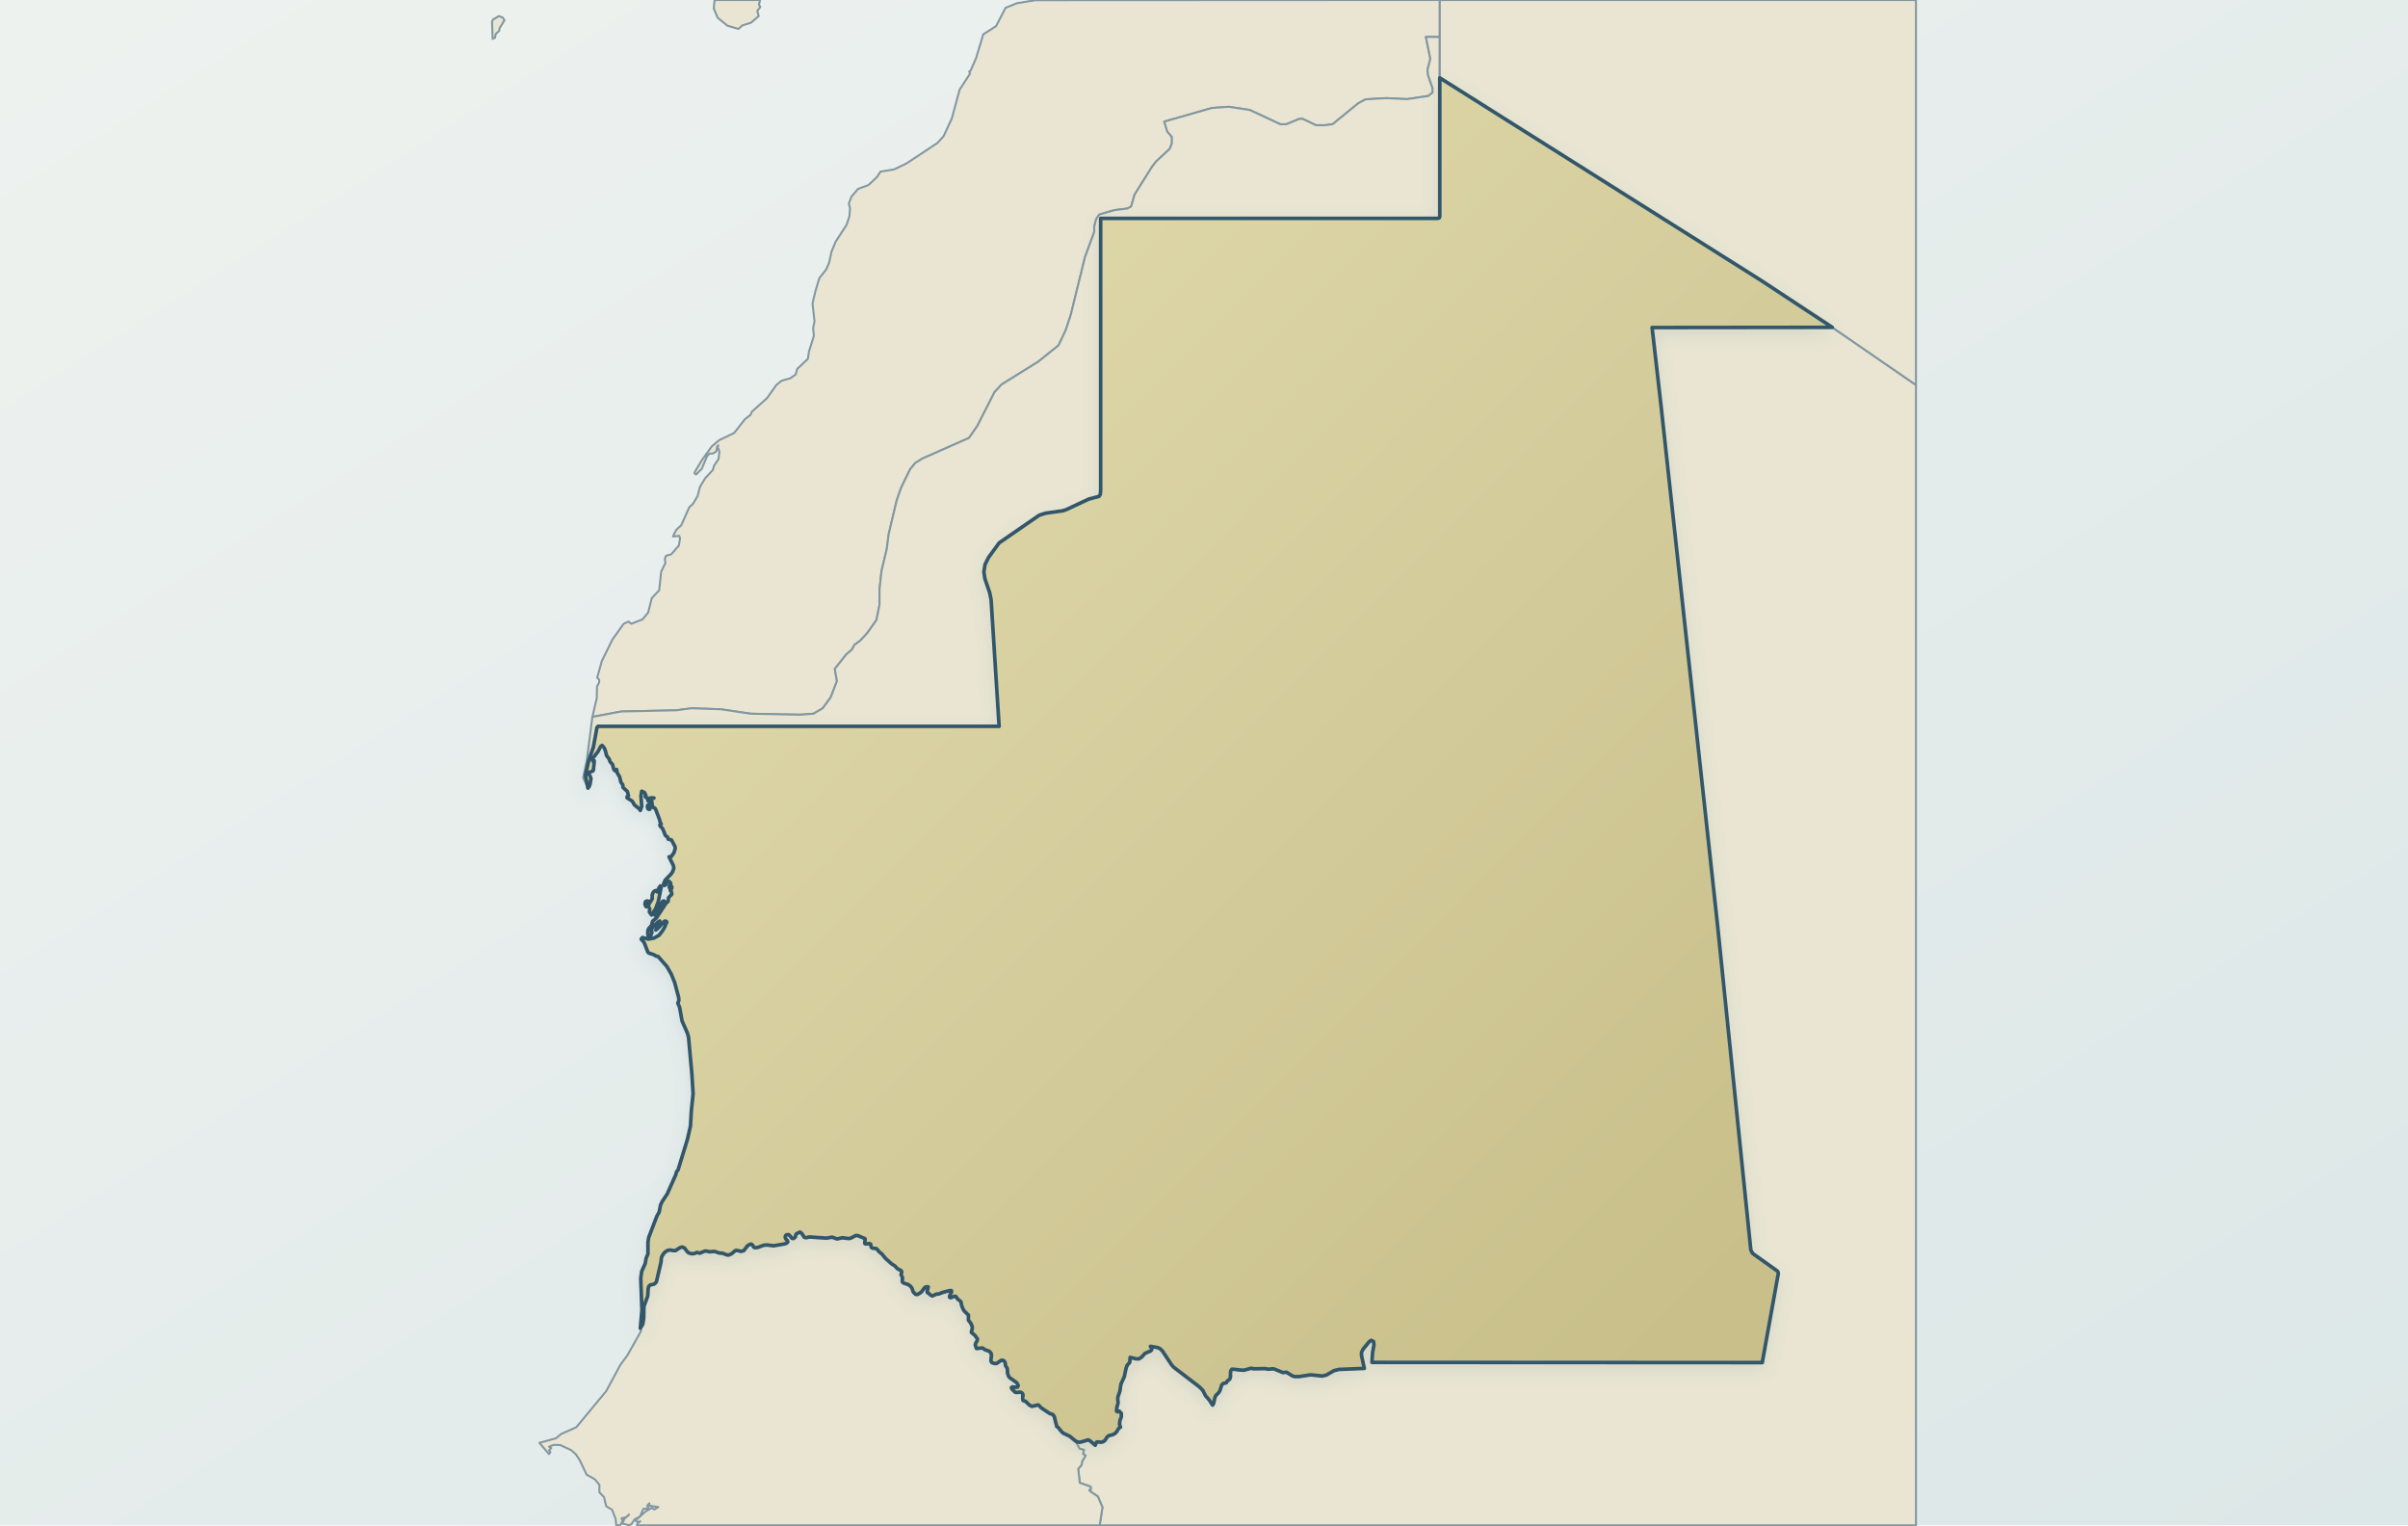
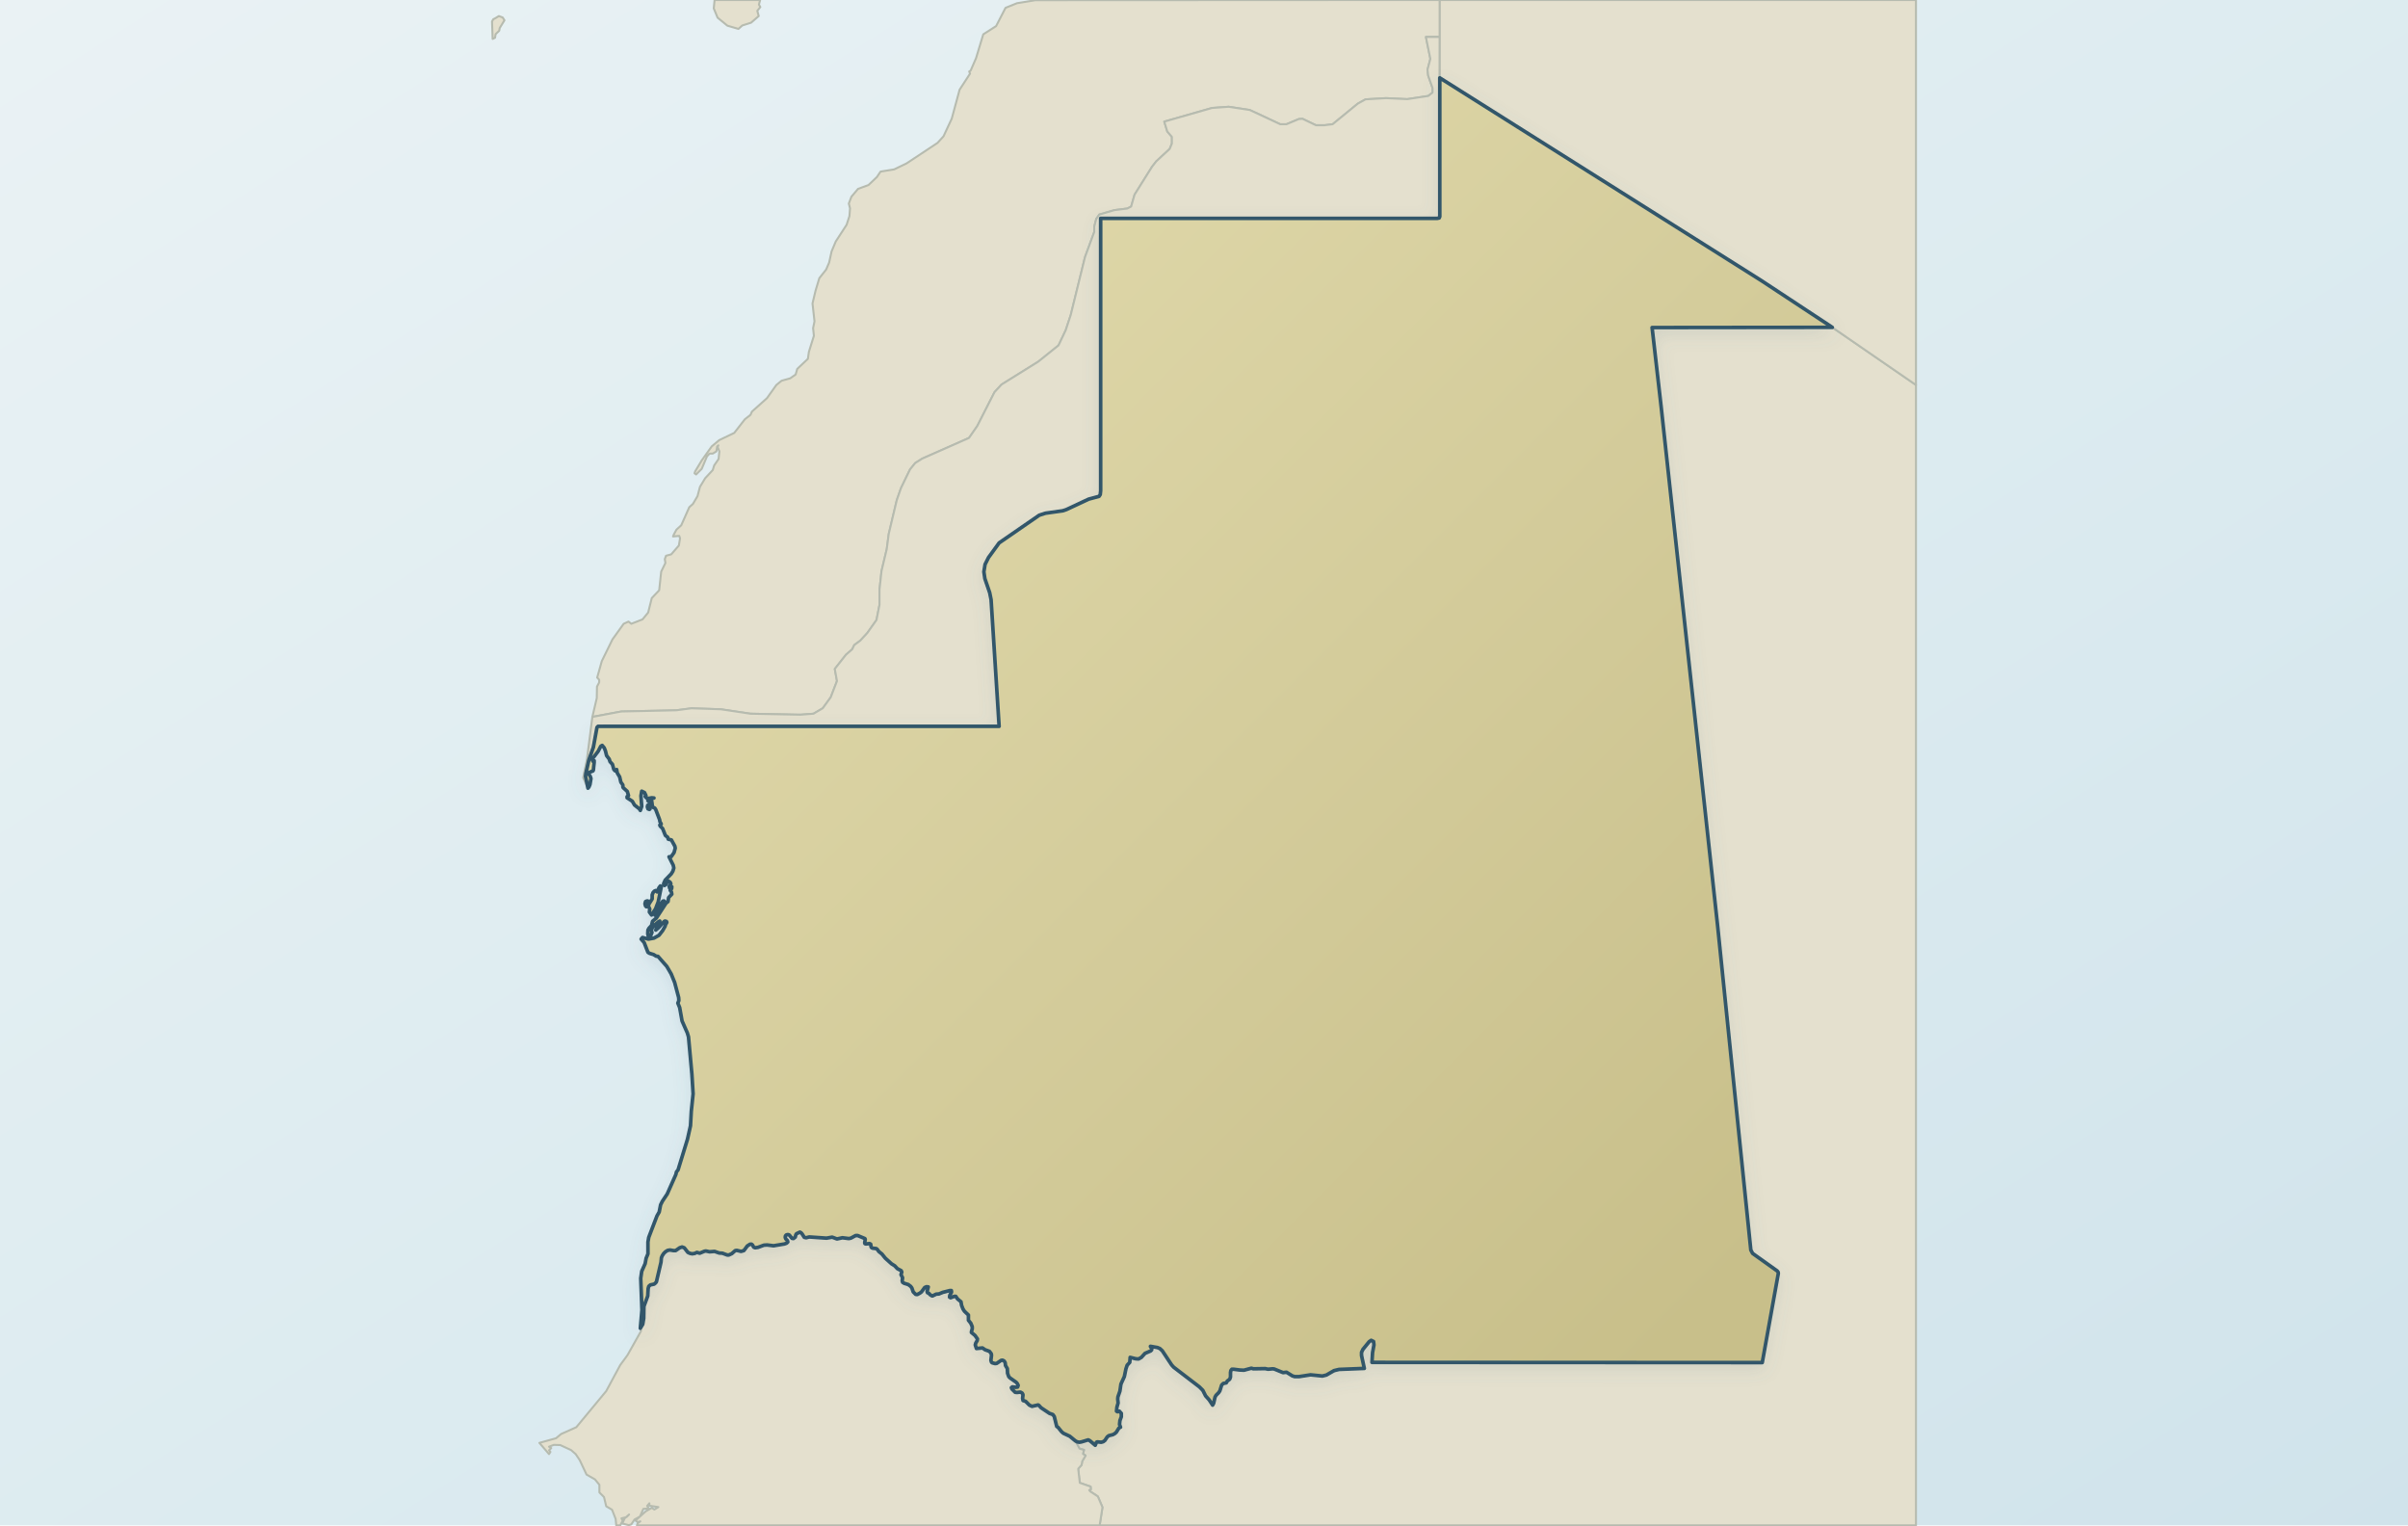
<svg xmlns="http://www.w3.org/2000/svg" viewBox="0 0 1200 760" role="img" aria-label="Map of Mauritania" data-map-style="journey-atlas-map-v3-clean-background" data-map-projection="local-equirectangular-fit-v1">
  <defs>
    <linearGradient id="sea" x1="0" y1="0" x2="1" y2="1">
-       <stop offset="0" stop-color="#eef2ef" />
-       <stop offset=".55" stop-color="#e4eceb" />
-       <stop offset="1" stop-color="#dce7e7" />
+       <stop offset="0" stop-color="#eaf2f4" />
+       <stop offset=".55" stop-color="#dcebf0" />
+       <stop offset="1" stop-color="#d0e3eb" />
    </linearGradient>
    <linearGradient id="land" x1=".12" y1=".08" x2=".88" y2=".92">
      <stop offset="0" stop-color="#e2dbad" />
      <stop offset=".52" stop-color="#d4cc9b" />
      <stop offset="1" stop-color="#c8bf8a" />
    </linearGradient>
    <filter id="shadow" x="-10%" y="-10%" width="120%" height="120%">
      <feGaussianBlur in="SourceAlpha" stdDeviation="4" result="b" />
      <feOffset in="b" dy="3" result="o" />
      <feColorMatrix in="o" type="matrix" values="0 0 0 0 .12 0 0 0 0 .22 0 0 0 0 .28 0 0 0 .14 0" />
      <feBlend in="SourceGraphic" mode="normal" />
    </filter>
  </defs>
  <rect width="1200" height="760" fill="url(#sea)" />
-   <g id="geographic-context" fill="#e9e5d2" fill-rule="evenodd" stroke="#8297a1" stroke-width="1.0" stroke-linejoin="round" stroke-linecap="round">
+   <g id="geographic-context" fill="#e4e0ce" fill-rule="evenodd" stroke="#b6bbaf" stroke-width="1.0" stroke-linejoin="round" stroke-linecap="round">
    <path d="M 710.6,18.4 L 712.8,29.3 L 711.4,34.7 L 711.7,37.6 L 713.9,43.9 L 713.9,46.1 L 711.8,47.8 L 701.3,49.4 L 690.8,48.9 L 680.5,49.5 L 676.7,51.6 L 664.1,61.9 L 660.0,62.4 L 655.8,62.4 L 649.1,59.2 L 647.3,59.3 L 641.1,61.9 L 638.0,61.9 L 622.8,54.8 L 612.3,53.2 L 604.0,53.8 L 580.2,60.6 L 581.7,65.5 L 584.0,68.2 L 584.0,71.5 L 582.9,74.2 L 576.2,80.4 L 574.1,83.1 L 565.4,97.0 L 563.7,102.9 L 561.8,103.9 L 555.4,104.7 L 547.8,106.9 L 546.3,109.1 L 545.3,112.9 L 545.3,115.6 L 540.7,128.1 L 533.6,156.9 L 531.1,164.5 L 527.5,172.1 L 517.4,180.2 L 499.1,191.6 L 495.6,195.4 L 487.0,212.3 L 482.9,218.2 L 459.6,228.5 L 456.1,230.7 L 453.5,233.9 L 449.0,243.2 L 446.9,249.2 L 442.9,266.0 L 441.9,273.6 L 439.3,284.5 L 438.3,293.7 L 438.3,301.3 L 436.8,308.9 L 432.2,315.4 L 428.7,319.2 L 425.7,321.4 L 424.7,323.5 L 421.6,326.2 L 416.0,333.3 L 417.1,339.3 L 414.0,347.4 L 410.0,352.9 L 405.4,355.6 L 398.8,356.1 L 374.0,355.6 L 359.3,353.4 L 344.6,352.9 L 337.0,353.9 L 309.6,354.5 L 295.2,357.2 L 297.4,347.8 L 297.5,342.1 L 298.6,340.0 L 298.6,338.7 L 297.6,337.6 L 299.9,329.4 L 305.2,318.6 L 310.8,310.8 L 313.2,309.7 L 314.6,310.8 L 320.2,308.6 L 323.0,305.2 L 324.8,298.0 L 328.5,294.1 L 329.5,284.8 L 331.6,280.5 L 331.3,278.6 L 331.9,276.9 L 334.5,276.2 L 338.3,271.8 L 338.9,268.2 L 338.5,267.0 L 335.4,267.3 L 335.8,266.3 L 337.1,263.9 L 339.5,261.7 L 343.5,252.7 L 345.3,251.1 L 347.6,247.2 L 348.8,242.6 L 351.4,238.3 L 355.2,234.2 L 355.9,231.9 L 358.1,228.7 L 358.5,224.9 L 357.6,222.7 L 358.0,221.9 L 357.4,222.4 L 357.0,224.9 L 355.2,226.0 L 353.6,226.0 L 352.3,227.4 L 349.7,233.6 L 346.9,236.4 L 346.1,235.8 L 346.4,234.9 L 349.7,229.4 L 354.7,222.4 L 358.4,219.3 L 365.9,215.7 L 371.2,208.9 L 374.0,206.7 L 374.7,205.1 L 382.2,198.4 L 386.9,191.8 L 389.5,189.7 L 393.8,188.5 L 396.5,186.6 L 397.3,183.8 L 402.6,178.8 L 403.1,175.3 L 405.6,167.3 L 405.2,163.5 L 405.9,160.1 L 404.9,151.2 L 406.4,144.9 L 408.3,138.6 L 411.7,134.3 L 413.2,130.8 L 414.4,125.3 L 416.5,120.3 L 421.9,112.0 L 423.3,107.7 L 423.6,103.8 L 423.0,101.4 L 424.3,98.0 L 427.6,94.1 L 432.8,92.2 L 437.0,88.2 L 438.8,85.5 L 445.6,84.4 L 451.8,81.4 L 467.2,71.2 L 470.2,67.9 L 474.3,59.1 L 478.2,44.7 L 483.4,36.7 L 483.0,35.6 L 483.7,35.2 L 486.4,29.0 L 490.0,17.1 L 496.4,13.0 L 501.1,3.9 L 506.8,1.6 L 516.0,0.1 L 717.5,0.0 L 717.5,18.4 L 710.7,18.4 Z" data-context="Morocco" />
    <path d="M 710.6,18.4 L 717.5,18.4 L 717.2,108.6 L 548.5,108.8 L 548.3,246.4 L 547.7,247.3 L 542.5,248.7 L 531.4,253.9 L 517.9,256.7 L 497.9,270.5 L 492.6,277.8 L 490.9,281.2 L 490.3,284.9 L 490.8,288.3 L 493.9,298.8 L 497.9,361.9 L 298.0,361.9 L 292.0,385.2 L 291.8,386.8 L 293.0,392.7 L 290.6,387.5 L 292.5,378.3 L 295.2,357.2 L 309.6,354.5 L 337.0,353.9 L 344.6,352.9 L 359.3,353.4 L 374.0,355.6 L 398.8,356.1 L 405.4,355.6 L 410.0,352.9 L 414.0,347.4 L 417.1,339.3 L 416.0,333.3 L 421.6,326.2 L 424.7,323.5 L 425.7,321.4 L 428.7,319.2 L 432.2,315.4 L 436.8,308.9 L 438.3,301.3 L 438.3,293.7 L 439.3,284.5 L 441.9,273.6 L 442.9,266.0 L 446.9,249.2 L 449.0,243.2 L 453.5,233.9 L 456.1,230.7 L 459.6,228.5 L 482.9,218.2 L 487.0,212.3 L 495.6,195.4 L 499.1,191.6 L 517.4,180.2 L 527.5,172.1 L 531.1,164.5 L 533.6,156.9 L 540.7,128.1 L 545.3,115.6 L 545.3,112.9 L 546.3,109.1 L 547.8,106.9 L 555.4,104.7 L 561.8,103.9 L 563.7,102.9 L 565.4,97.0 L 574.1,83.1 L 576.2,80.4 L 582.9,74.2 L 584.0,71.5 L 584.0,68.2 L 581.7,65.5 L 580.2,60.6 L 604.0,53.8 L 612.3,53.2 L 622.8,54.8 L 638.0,61.9 L 641.1,61.9 L 647.3,59.3 L 649.1,59.2 L 655.8,62.4 L 660.0,62.4 L 664.1,61.9 L 676.7,51.6 L 680.5,49.5 L 690.8,48.9 L 701.3,49.4 L 711.8,47.8 L 713.9,46.1 L 713.9,43.9 L 711.7,37.6 L 711.4,34.7 L 712.8,29.3 L 710.6,18.5 Z" data-context="Western Sahara" />
    <path d="M 248.6,8.0 L 250.5,8.7 L 251.4,10.1 L 249.0,14.0 L 248.8,15.3 L 247.0,17.0 L 246.7,18.8 L 245.5,19.4 L 245.2,10.7 L 245.8,9.6 L 246.8,9.1 Z M 378.8,0.0 L 378.2,2.3 L 378.9,3.5 L 377.4,5.4 L 378.1,8.0 L 374.3,11.3 L 369.9,12.7 L 368.0,14.4 L 362.5,12.8 L 357.6,8.8 L 355.7,4.2 L 356.1,0.0 Z" data-context="Spain" />
    <path d="M 535.9,717.9 L 537.9,718.6 L 542.3,717.4 L 545.8,720.1 L 546.8,718.4 L 549.8,718.3 L 552.6,715.3 L 555.5,714.3 L 558.4,711.1 L 557.9,709.7 L 558.8,704.2 L 557.8,703.1 L 556.4,703.1 L 557.1,696.0 L 561.1,682.0 L 563.0,678.8 L 563.2,676.3 L 567.4,677.1 L 568.8,676.3 L 570.6,674.3 L 573.9,672.6 L 573.4,670.8 L 576.8,671.4 L 579.2,673.0 L 584.9,681.2 L 597.7,691.0 L 604.3,700.1 L 605.5,696.1 L 607.9,693.0 L 608.8,690.1 L 612.8,687.2 L 613.4,682.8 L 613.9,682.2 L 619.9,682.7 L 623.6,681.7 L 634.3,682.0 L 639.4,683.9 L 641.1,683.7 L 645.2,685.9 L 647.3,685.9 L 653.1,685.0 L 659.0,685.6 L 667.3,682.3 L 679.9,681.8 L 678.5,673.8 L 683.3,667.8 L 684.5,668.4 L 684.7,670.1 L 683.7,678.8 L 878.2,678.9 L 886.2,634.5 L 885.6,633.2 L 873.4,624.5 L 872.5,622.8 L 856.0,461.7 L 823.3,163.2 L 913.1,163.1 L 954.8,191.8 L 954.8,760.0 L 548.0,760.0 L 549.4,751.0 L 547.1,745.6 L 543.3,743.1 L 542.8,742.4 L 543.6,742.1 L 543.5,740.7 L 538.1,738.8 L 537.3,731.8 L 539.0,729.9 L 539.3,728.1 L 541.0,725.2 L 539.7,724.4 L 540.2,722.4 L 538.0,721.8 L 536.3,719.5 Z" data-context="Mali" />
    <path d="M 535.9,717.9 L 538.0,721.8 L 540.2,722.4 L 539.7,724.4 L 541.0,725.2 L 539.3,728.1 L 539.0,729.9 L 537.3,731.8 L 538.1,738.8 L 543.5,740.7 L 543.6,742.1 L 542.8,742.4 L 543.3,743.1 L 547.1,745.6 L 549.4,751.0 L 548.0,760.0 L 317.4,760.0 L 317.8,758.9 L 319.1,758.0 L 317.8,758.4 L 316.7,757.6 L 321.8,753.0 L 324.8,751.3 L 326.1,752.1 L 328.1,750.9 L 323.6,750.2 L 323.6,749.0 L 322.5,750.3 L 323.3,751.6 L 320.6,751.8 L 318.9,755.6 L 316.2,757.1 L 314.6,759.5 L 313.4,759.9 L 310.1,759.1 L 311.3,756.5 L 313.5,754.6 L 312.2,755.9 L 309.7,756.5 L 310.3,757.7 L 309.1,760.0 L 307.1,760.0 L 306.8,756.8 L 305.0,752.2 L 302.1,750.5 L 301.0,745.9 L 298.7,743.6 L 298.7,739.8 L 296.5,737.1 L 292.3,734.7 L 288.9,727.5 L 286.9,724.5 L 284.6,722.5 L 279.2,720.0 L 276.0,719.9 L 273.6,720.8 L 274.7,721.5 L 273.6,722.6 L 274.3,723.4 L 273.6,724.5 L 268.8,718.9 L 277.1,716.6 L 279.6,714.5 L 287.2,711.1 L 302.1,693.1 L 309.1,680.1 L 312.7,675.2 L 319.5,663.1 L 319.1,661.8 L 320.3,659.8 L 320.8,656.8 L 320.9,650.9 L 322.8,645.7 L 323.0,642.0 L 324.1,640.2 L 326.0,639.8 L 327.1,638.7 L 329.6,626.7 L 331.6,623.7 L 333.9,622.8 L 336.7,623.1 L 339.9,621.3 L 343.9,624.5 L 347.3,624.0 L 348.7,624.4 L 351.8,623.3 L 356.1,623.5 L 363.2,625.3 L 366.4,623.1 L 370.7,623.1 L 373.8,619.9 L 376.3,621.7 L 380.7,620.4 L 385.5,620.7 L 390.9,619.8 L 392.6,618.8 L 391.3,616.5 L 391.8,615.3 L 393.3,615.3 L 395.4,617.1 L 396.9,614.7 L 398.6,613.9 L 400.8,616.5 L 401.7,616.7 L 411.9,616.9 L 414.7,616.4 L 417.1,617.3 L 419.8,616.7 L 423.0,617.1 L 427.4,615.6 L 431.0,617.1 L 431.0,619.6 L 433.9,619.9 L 434.4,621.7 L 437.1,622.4 L 444.3,629.7 L 449.1,633.1 L 449.8,638.9 L 453.8,640.9 L 456.3,644.9 L 458.4,644.3 L 461.7,641.1 L 462.6,641.2 L 462.2,644.1 L 464.7,645.7 L 474.1,643.0 L 473.2,646.3 L 476.3,645.9 L 478.9,648.6 L 479.9,652.2 L 482.6,655.2 L 482.6,657.8 L 484.5,661.0 L 484.1,663.9 L 487.1,667.1 L 486.0,670.1 L 486.6,671.9 L 489.6,671.6 L 493.1,673.3 L 494.0,674.5 L 493.8,677.8 L 494.4,679.0 L 496.7,679.3 L 498.9,677.8 L 500.4,678.1 L 502.0,681.9 L 502.7,685.9 L 506.4,688.7 L 507.4,690.3 L 507.1,691.1 L 504.5,691.0 L 504.0,691.4 L 504.3,692.1 L 505.9,693.7 L 509.4,694.1 L 509.8,697.8 L 513.0,700.1 L 514.3,700.7 L 517.7,700.2 L 518.8,701.4 L 524.7,704.8 L 526.6,710.7 L 529.9,714.1 L 533.1,715.6 Z" data-context="Senegal" />
    <path d="M 913.1,163.1 L 877.9,139.9 L 717.5,38.8 L 717.5,0.0 L 954.8,0.0 L 954.8,191.8 L 913.1,163.1 Z" data-context="Algeria" />
  </g>
  <path d="M 717.5,38.8 L 877.9,139.9 L 913.1,163.1 L 823.3,163.2 L 827.8,202.5 L 856.0,461.7 L 872.5,622.8 L 873.4,624.5 L 885.6,633.2 L 886.1,633.8 L 886.2,634.5 L 878.2,678.9 L 683.7,678.8 L 684.0,673.9 L 684.7,670.1 L 684.5,668.4 L 683.3,667.8 L 682.3,668.5 L 679.2,672.3 L 678.5,673.8 L 678.5,675.4 L 679.9,681.8 L 667.3,682.3 L 664.8,682.9 L 661.0,685.1 L 659.0,685.6 L 653.1,685.0 L 647.3,685.9 L 645.2,685.9 L 644.0,685.5 L 641.1,683.7 L 639.4,683.9 L 635.0,682.1 L 634.3,682.0 L 631.9,682.2 L 630.5,681.9 L 624.6,682.0 L 623.6,681.7 L 619.9,682.7 L 617.8,682.6 L 614.7,682.2 L 613.9,682.2 L 613.4,682.8 L 613.2,683.8 L 613.2,686.1 L 612.8,687.2 L 611.6,688.1 L 611.1,689.0 L 609.6,689.3 L 608.8,690.1 L 607.9,693.0 L 607.3,693.9 L 606.0,695.2 L 605.5,696.1 L 604.8,699.2 L 604.3,700.1 L 602.6,697.5 L 600.8,695.5 L 599.4,692.7 L 597.7,691.0 L 584.9,681.2 L 583.9,680.1 L 579.2,673.0 L 578.0,671.9 L 576.8,671.4 L 573.4,670.8 L 573.3,670.8 L 573.4,671.1 L 574.0,671.8 L 573.9,672.6 L 573.4,673.1 L 570.6,674.3 L 568.8,676.3 L 567.4,677.1 L 566.0,677.0 L 563.2,676.3 L 563.0,678.8 L 561.7,680.2 L 561.1,682.0 L 560.3,685.9 L 558.6,689.6 L 558.1,693.1 L 557.1,696.0 L 557.0,697.1 L 557.2,699.0 L 556.6,701.1 L 556.4,703.1 L 556.9,703.4 L 557.8,703.1 L 558.8,704.2 L 558.8,705.9 L 558.1,707.8 L 557.9,709.7 L 558.4,711.1 L 557.6,711.5 L 556.3,713.6 L 555.5,714.3 L 554.6,714.8 L 552.6,715.3 L 551.8,715.9 L 550.6,717.7 L 549.8,718.3 L 548.8,718.6 L 546.8,718.4 L 546.4,718.6 L 545.8,720.1 L 543.1,717.8 L 542.3,717.4 L 539.0,718.4 L 537.9,718.6 L 536.8,718.4 L 535.9,717.9 L 533.1,715.6 L 529.9,714.1 L 529.0,713.3 L 527.3,711.2 L 526.6,710.7 L 525.4,705.8 L 524.7,704.8 L 523.0,704.2 L 518.8,701.4 L 517.7,700.2 L 517.3,700.0 L 514.3,700.7 L 513.0,700.1 L 511.1,698.2 L 509.8,697.8 L 509.6,696.7 L 509.8,694.9 L 509.4,694.1 L 508.5,693.6 L 506.8,693.8 L 505.9,693.7 L 504.3,692.1 L 504.0,691.4 L 504.5,691.0 L 506.2,691.2 L 507.1,691.1 L 507.4,690.3 L 507.0,689.4 L 506.4,688.7 L 503.4,686.6 L 502.7,685.9 L 502.1,684.2 L 502.0,681.9 L 501.1,680.4 L 500.9,678.9 L 500.4,678.1 L 499.6,677.7 L 498.9,677.8 L 496.7,679.3 L 495.9,679.4 L 494.4,679.0 L 494.1,678.7 L 493.8,677.8 L 494.1,675.3 L 494.0,674.5 L 493.1,673.3 L 490.9,672.5 L 489.6,671.6 L 486.6,671.9 L 486.0,670.1 L 486.3,669.1 L 487.0,667.9 L 487.1,667.1 L 485.9,665.4 L 484.1,663.9 L 484.1,663.5 L 484.5,662.1 L 484.5,661.0 L 483.8,659.3 L 482.6,657.8 L 482.6,655.2 L 480.6,653.3 L 479.9,652.2 L 479.2,650.4 L 478.9,648.6 L 477.2,647.2 L 476.3,645.9 L 475.6,645.9 L 473.7,646.6 L 473.2,646.3 L 473.3,645.4 L 474.2,643.8 L 474.1,643.0 L 473.4,643.0 L 469.8,643.9 L 467.9,644.7 L 466.5,644.8 L 464.7,645.7 L 464.3,645.6 L 463.4,645.0 L 462.9,644.4 L 462.2,644.1 L 462.0,643.5 L 462.6,641.2 L 461.7,641.1 L 460.8,641.5 L 459.2,643.7 L 458.4,644.3 L 457.1,645.0 L 456.3,644.9 L 455.1,643.7 L 454.4,641.7 L 453.8,640.9 L 452.6,640.0 L 450.6,639.4 L 449.8,638.9 L 449.6,638.1 L 449.8,636.6 L 449.0,635.1 L 449.4,633.8 L 449.1,633.1 L 447.2,632.1 L 445.9,630.7 L 444.3,629.7 L 441.2,626.9 L 439.5,624.8 L 438.0,623.6 L 437.1,622.4 L 436.7,622.1 L 434.9,621.9 L 434.4,621.7 L 434.1,621.3 L 433.9,619.9 L 433.4,619.6 L 431.4,619.8 L 431.0,619.6 L 430.9,619.2 L 431.2,617.5 L 431.0,617.1 L 427.4,615.6 L 426.4,615.6 L 424.0,616.9 L 423.0,617.1 L 419.8,616.7 L 417.1,617.3 L 414.7,616.4 L 411.9,616.9 L 403.3,616.3 L 401.7,616.7 L 400.8,616.5 L 399.8,614.9 L 399.2,614.2 L 398.6,613.9 L 396.9,614.7 L 396.6,615.2 L 396.3,616.4 L 395.4,617.1 L 394.7,617.0 L 393.3,615.3 L 392.6,615.1 L 391.8,615.3 L 391.4,615.8 L 391.3,616.5 L 391.6,617.3 L 392.4,618.1 L 392.6,618.8 L 392.0,619.4 L 390.9,619.8 L 385.5,620.7 L 382.3,620.3 L 380.7,620.4 L 377.7,621.5 L 376.3,621.7 L 375.6,621.4 L 375.0,620.3 L 374.5,619.9 L 373.8,619.9 L 372.4,620.8 L 370.7,623.1 L 369.3,623.5 L 367.2,623.0 L 366.4,623.1 L 364.7,624.6 L 363.2,625.3 L 362.4,625.3 L 360.0,624.4 L 358.4,624.3 L 356.1,623.5 L 353.6,623.7 L 351.8,623.3 L 351.1,623.4 L 348.7,624.4 L 347.3,624.0 L 346.2,624.5 L 345.0,624.7 L 343.9,624.5 L 342.8,624.0 L 341.0,621.7 L 339.9,621.3 L 338.7,621.7 L 336.7,623.1 L 335.6,623.1 L 333.9,622.8 L 332.7,623.0 L 331.6,623.7 L 330.7,624.6 L 330.0,625.7 L 329.6,626.7 L 329.4,628.9 L 327.1,638.7 L 326.7,639.2 L 326.0,639.8 L 324.1,640.2 L 323.3,640.9 L 323.0,642.0 L 322.8,645.7 L 320.9,650.9 L 320.8,656.8 L 320.3,659.8 L 319.1,661.8 L 319.9,652.7 L 319.3,636.9 L 319.8,633.4 L 321.5,629.6 L 322.0,626.9 L 322.9,624.7 L 322.9,618.8 L 323.3,616.5 L 327.4,605.8 L 328.5,603.9 L 329.2,600.3 L 330.1,598.5 L 332.5,594.9 L 336.8,585.2 L 337.1,583.9 L 337.9,582.9 L 342.6,567.6 L 344.1,560.9 L 344.5,553.7 L 345.4,545.0 L 344.8,535.2 L 343.1,516.6 L 342.5,514.6 L 339.9,508.7 L 338.7,502.0 L 337.8,499.8 L 338.3,498.5 L 338.2,497.0 L 336.2,489.5 L 334.5,485.3 L 332.3,481.5 L 327.9,476.5 L 327.0,476.4 L 325.7,475.6 L 323.7,475.0 L 322.9,474.5 L 321.0,469.6 L 319.5,467.9 L 320.2,467.1 L 323.1,467.9 L 325.9,467.4 L 328.4,466.0 L 330.2,463.7 L 331.4,461.6 L 331.7,460.6 L 332.2,459.8 L 332.3,459.5 L 332.1,459.1 L 331.4,458.9 L 331.0,459.1 L 328.2,462.2 L 326.8,463.4 L 328.8,458.9 L 328.1,459.3 L 326.1,461.0 L 325.0,462.4 L 324.6,463.6 L 324.9,464.6 L 324.3,466.1 L 323.5,466.4 L 323.0,466.2 L 322.8,465.2 L 322.9,463.4 L 323.4,462.5 L 324.7,461.1 L 325.2,459.0 L 327.1,457.4 L 331.9,450.0 L 332.9,449.2 L 333.2,447.2 L 334.8,445.5 L 334.6,444.4 L 334.0,443.6 L 334.7,442.8 L 334.8,441.8 L 333.7,442.5 L 333.5,441.7 L 334.3,440.3 L 334.0,439.6 L 333.1,439.0 L 332.5,439.4 L 331.9,440.7 L 331.1,441.2 L 330.8,440.9 L 330.7,440.3 L 331.5,438.5 L 334.5,435.4 L 335.3,434.1 L 335.8,432.5 L 335.5,431.1 L 333.4,426.9 L 334.5,426.8 L 335.9,424.8 L 336.5,422.6 L 336.3,421.6 L 334.6,418.5 L 333.0,418.1 L 332.7,417.1 L 331.6,416.3 L 330.2,412.8 L 329.0,411.6 L 328.8,411.1 L 329.5,410.6 L 329.4,410.3 L 328.9,409.5 L 328.7,408.4 L 326.8,403.4 L 326.3,402.6 L 325.5,402.3 L 325.1,401.6 L 324.8,399.3 L 324.0,399.7 L 322.9,399.0 L 322.9,398.6 L 325.9,397.6 L 324.8,397.5 L 323.1,397.8 L 322.2,397.6 L 321.5,396.8 L 321.9,396.4 L 321.2,394.9 L 319.8,394.2 L 319.4,396.5 L 319.8,401.8 L 319.1,403.8 L 318.6,403.0 L 316.2,401.1 L 315.1,399.2 L 312.5,397.5 L 312.5,396.9 L 313.2,396.4 L 312.6,394.3 L 310.6,392.5 L 310.4,392.1 L 310.4,391.1 L 309.4,389.7 L 308.8,387.1 L 307.6,385.1 L 307.3,383.4 L 306.6,384.1 L 305.9,383.4 L 305.2,380.8 L 304.0,379.5 L 303.6,378.2 L 302.3,376.5 L 301.7,374.1 L 301.1,372.6 L 300.1,371.4 L 299.4,371.8 L 298.1,374.3 L 295.9,377.2 L 295.4,377.7 L 295.1,378.3 L 295.5,379.3 L 296.1,379.0 L 296.1,379.9 L 295.7,383.7 L 295.5,384.1 L 293.8,384.8 L 293.4,385.2 L 293.4,385.7 L 294.1,386.7 L 294.5,387.9 L 294.0,390.9 L 293.5,392.1 L 293.0,392.7 L 291.8,386.8 L 292.0,385.2 L 293.5,378.5 L 295.7,372.3 L 297.5,362.4 L 298.0,361.9 L 497.9,361.9 L 493.9,298.8 L 493.2,295.3 L 490.8,288.3 L 490.3,284.9 L 490.9,281.2 L 492.6,277.8 L 497.9,270.5 L 517.9,256.7 L 521.0,255.7 L 529.6,254.5 L 531.4,253.9 L 542.5,248.7 L 547.7,247.3 L 548.3,246.4 L 548.5,244.5 L 548.5,108.8 L 716.2,108.8 L 717.2,108.6 L 717.5,107.9 L 717.5,39.5 Z M 327.5,444.4 L 328.4,442.3 L 329.1,441.4 L 329.5,442.1 L 328.0,449.4 L 326.7,452.8 L 324.7,455.9 L 323.6,454.4 L 323.8,452.9 L 323.1,451.4 L 323.4,450.4 L 325.0,447.9 L 325.0,445.9 L 325.4,444.8 L 326.1,444.0 L 326.8,443.7 Z M 330.3,449.0 L 330.9,448.9 L 331.3,449.3 L 330.7,450.3 L 329.3,451.9 L 328.4,453.4 L 326.4,456.0 L 326.7,455.1 L 328.4,451.8 Z M 322.4,448.9 L 322.8,448.9 L 322.7,450.6 L 322.1,451.8 L 321.7,451.4 L 321.4,450.3 L 321.7,449.2 Z M 323.3,400.9 L 324.0,401.3 L 323.9,403.1 L 323.6,403.3 L 322.9,403.0 L 322.6,402.0 L 322.8,401.2 Z" data-country="MRT" fill="url(#land)" fill-rule="evenodd" stroke="#31576a" stroke-width="1.8" stroke-linejoin="round" stroke-linecap="round" filter="url(#shadow)" />
</svg>
